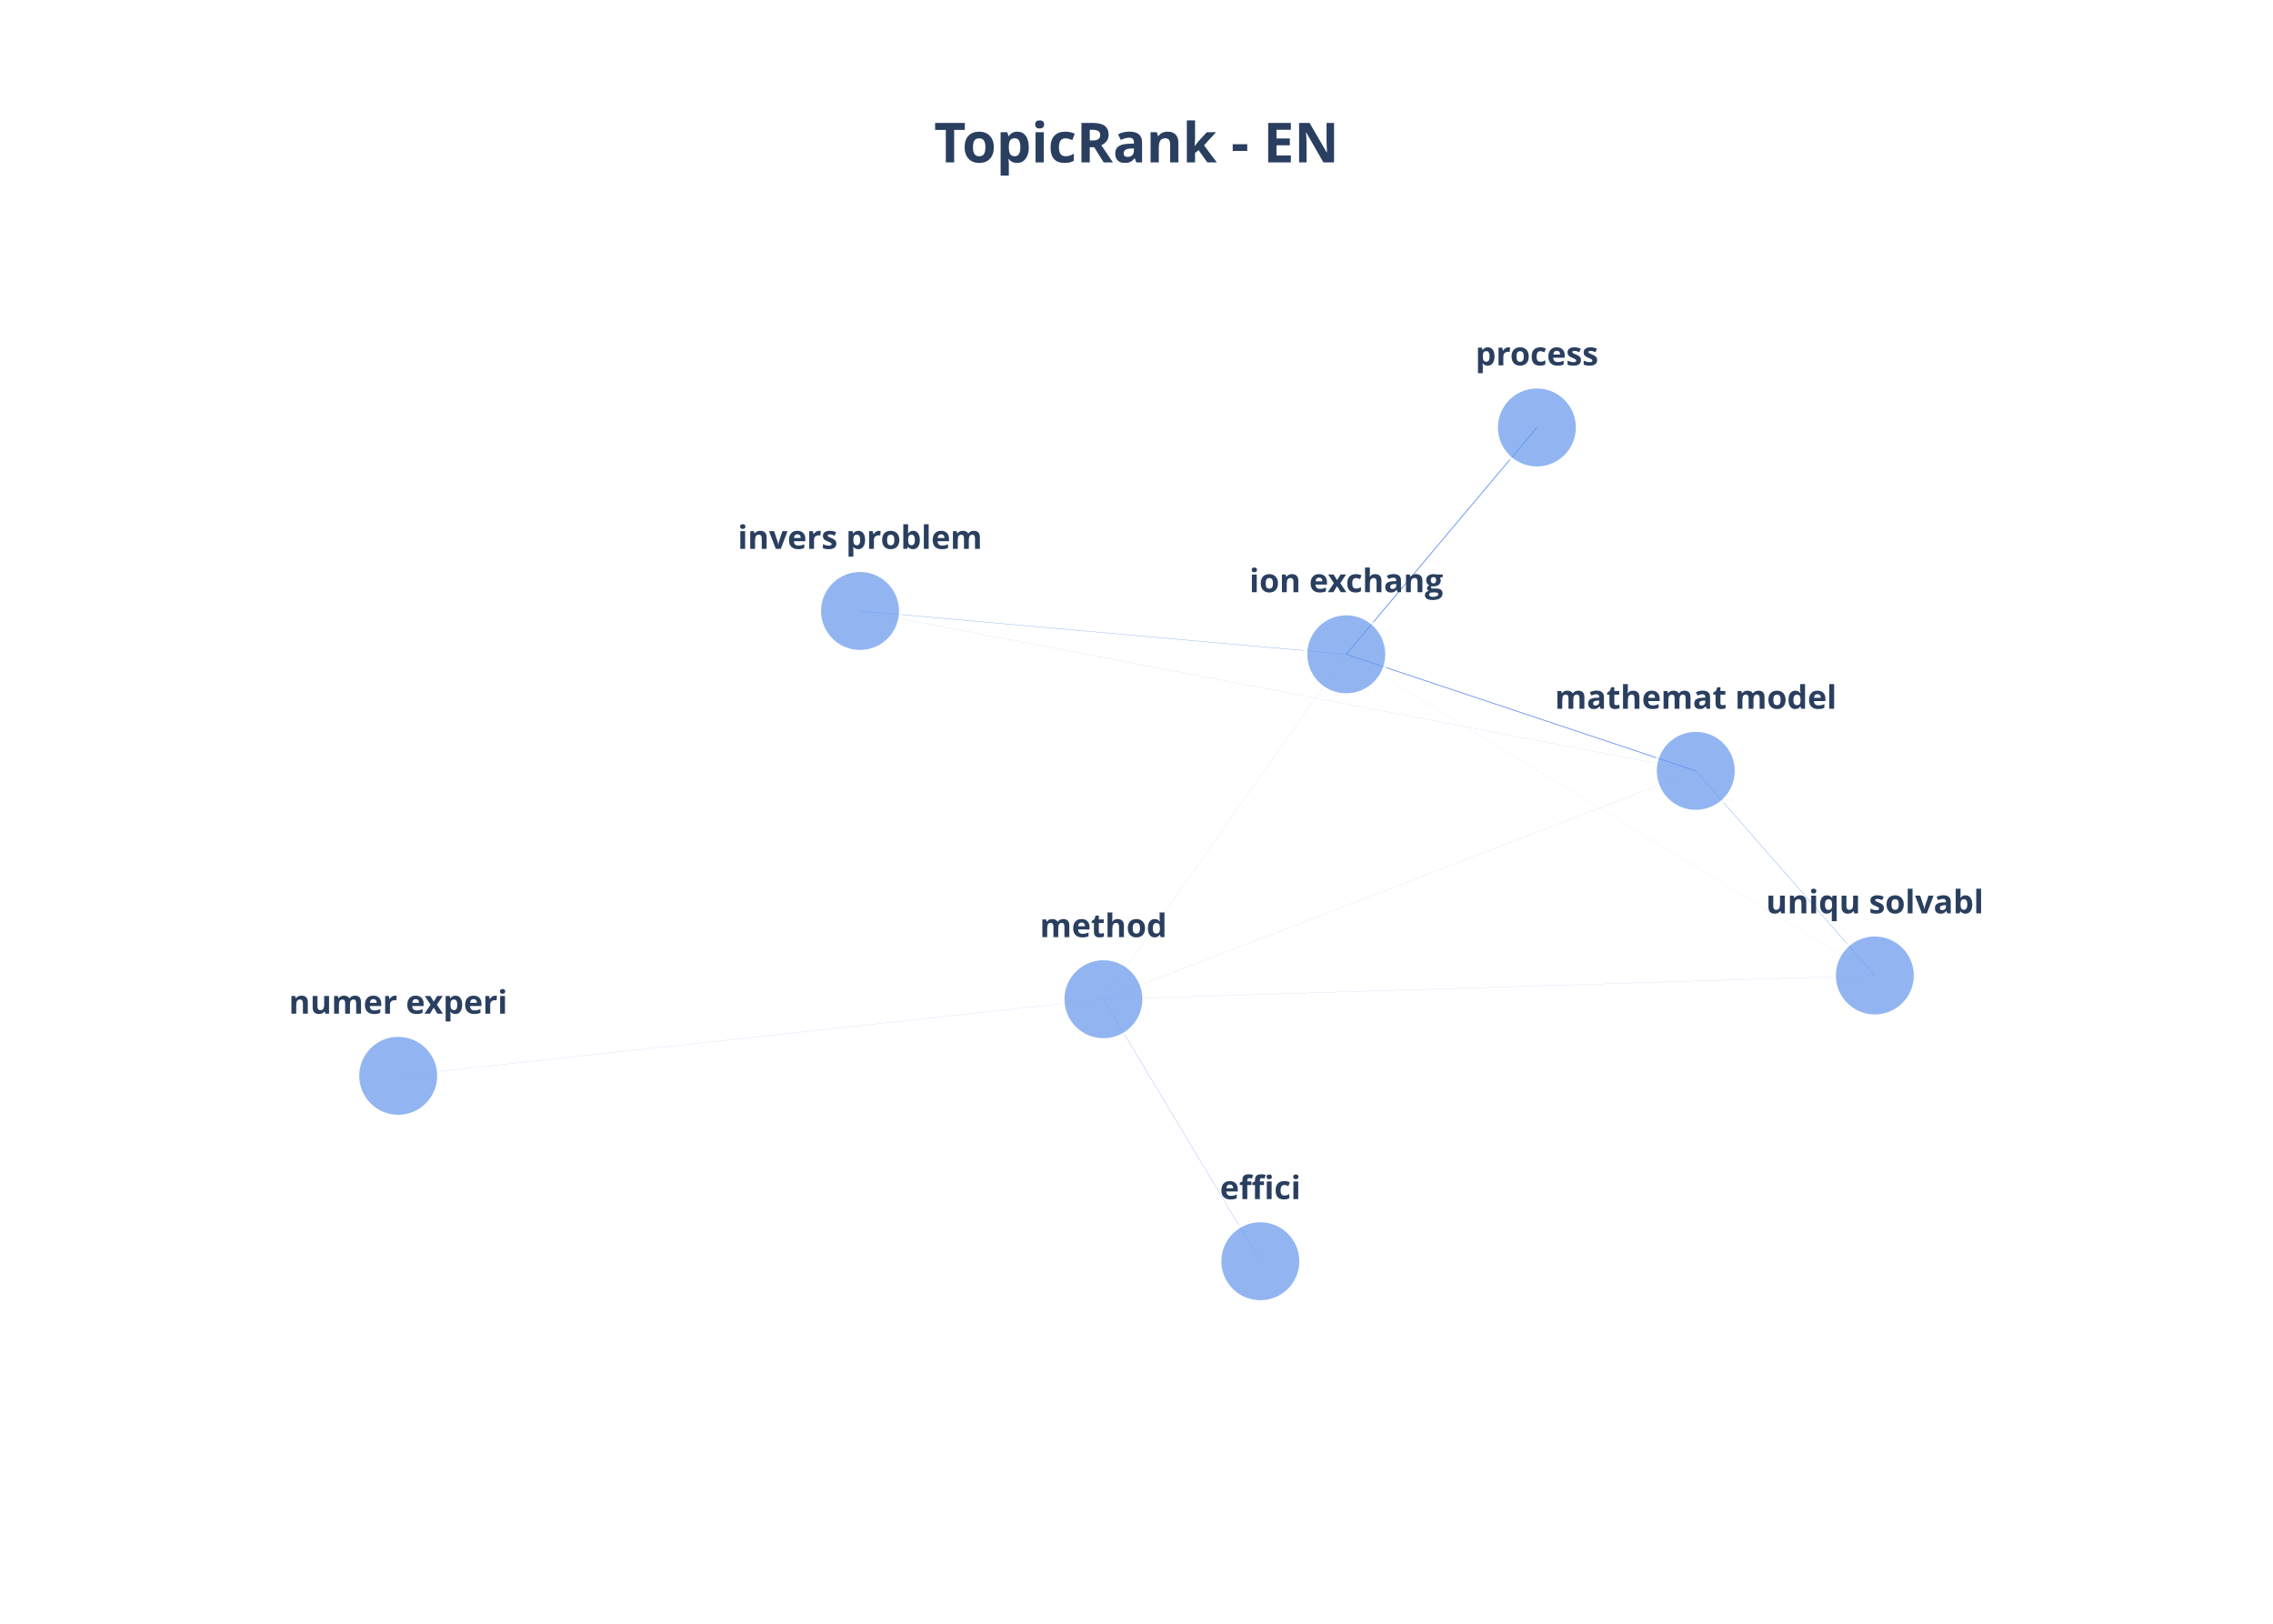
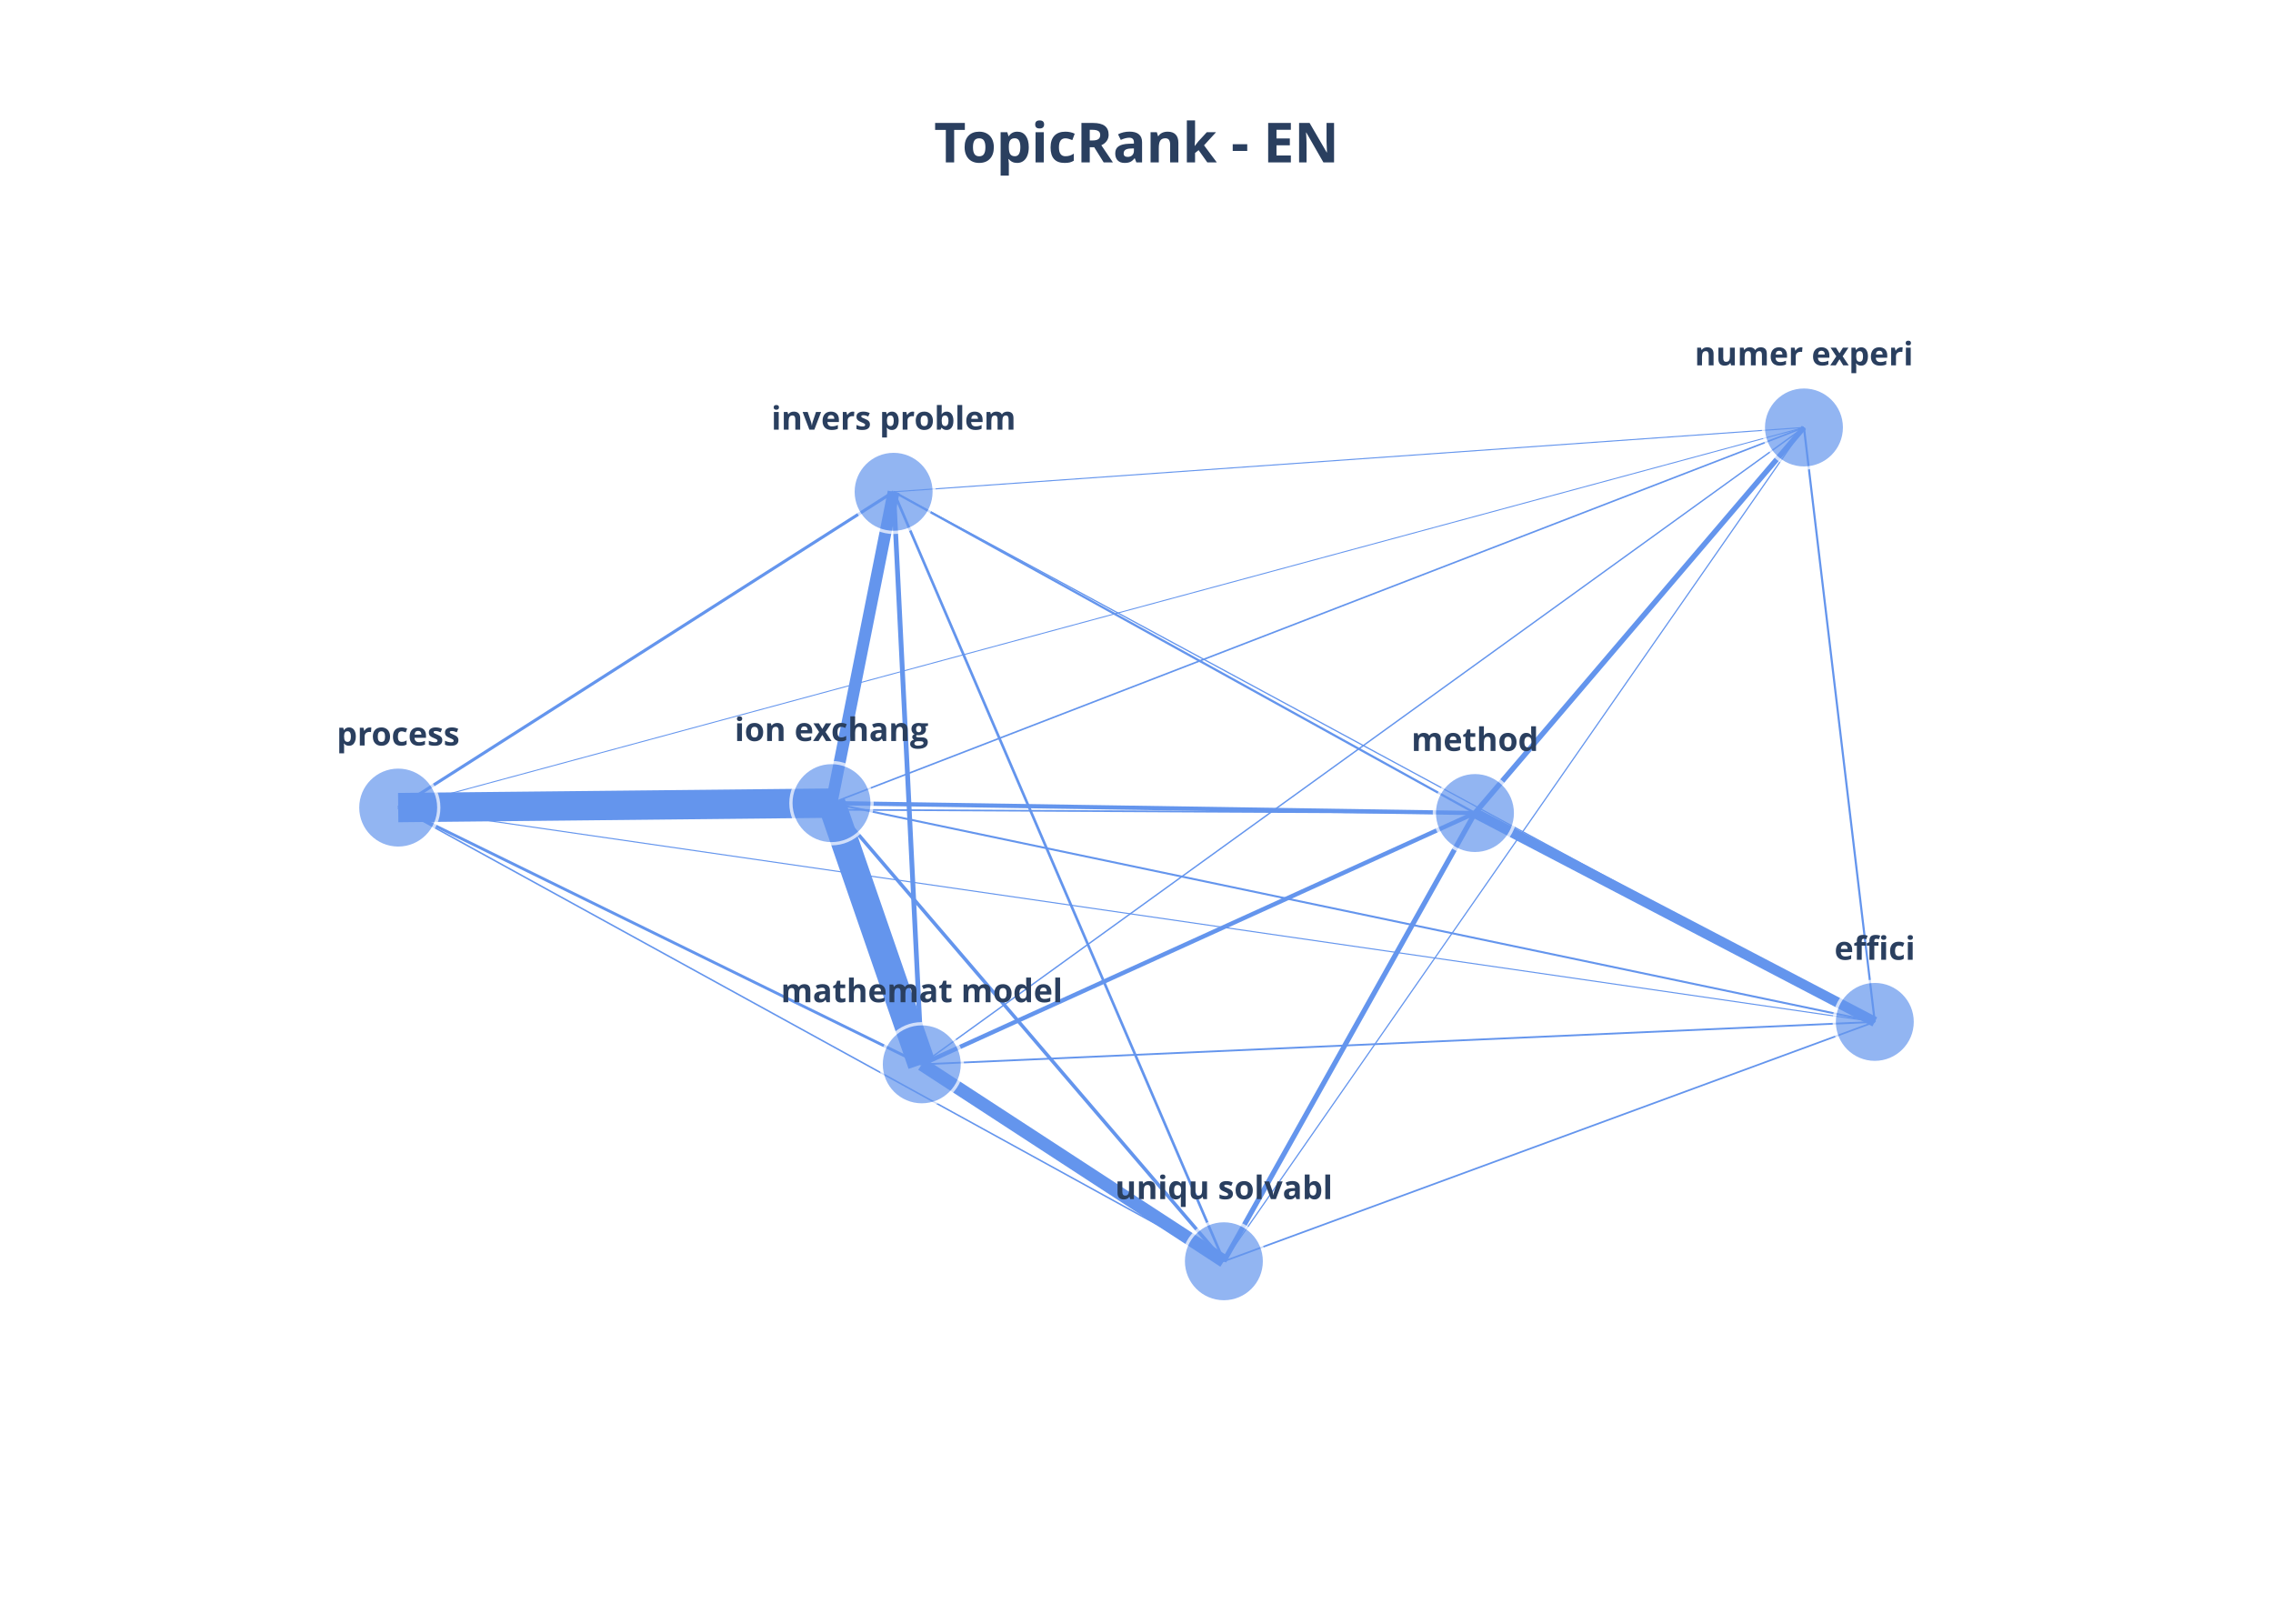
<svg xmlns="http://www.w3.org/2000/svg" class="main-svg" width="700" height="500" style="" viewBox="0 0 700 500">
  <rect x="0" y="0" width="700" height="500" style="fill: rgb(0, 0, 0); fill-opacity: 0;" />
-   <defs id="defs-f54c83">
+   <defs id="defs-c7a3a3">
    <g class="clips">
-       <clipPath id="clipf54c83xyplot" class="plotclip">
+       <clipPath id="clipc7a3a3xyplot" class="plotclip">
        <rect width="540" height="320" />
      </clipPath>
-       <clipPath class="axesclip" id="clipf54c83x">
+       <clipPath class="axesclip" id="clipc7a3a3x">
        <rect x="80" y="0" width="540" height="500" />
      </clipPath>
-       <clipPath class="axesclip" id="clipf54c83y">
+       <clipPath class="axesclip" id="clipc7a3a3y">
        <rect x="0" y="100" width="700" height="320" />
      </clipPath>
-       <clipPath class="axesclip" id="clipf54c83xy">
+       <clipPath class="axesclip" id="clipc7a3a3xy">
        <rect x="80" y="100" width="540" height="320" />
      </clipPath>
    </g>
    <g class="gradients" />
    <g class="patterns" />
  </defs>
  <g class="bglayer">
    <rect class="bg" x="80" y="100" width="540" height="320" style="fill: rgb(0, 0, 0); fill-opacity: 0; stroke-width: 0;" />
  </g>
  <g class="layer-below">
    <g class="imagelayer" />
    <g class="shapelayer" />
  </g>
  <g class="cartesianlayer">
    <g class="subplot xy">
      <g class="layer-subplot">
        <g class="shapelayer" />
        <g class="imagelayer" />
      </g>
      <g class="gridlayer">
        <g class="x">
-           <path class="xgrid crisp" transform="translate(111.65,0)" d="M0,100v320" style="stroke: rgb(255, 255, 255); stroke-opacity: 1; stroke-width: 1px;" />
-           <path class="xgrid crisp" transform="translate(249.76,0)" d="M0,100v320" style="stroke: rgb(255, 255, 255); stroke-opacity: 1; stroke-width: 1px;" />
-           <path class="xgrid crisp" transform="translate(525.98,0)" d="M0,100v320" style="stroke: rgb(255, 255, 255); stroke-opacity: 1; stroke-width: 1px;" />
+           <path class="xgrid crisp" transform="translate(122.63,0)" d="M0,100v320" style="stroke: rgb(255, 255, 255); stroke-opacity: 1; stroke-width: 1px;" />
+           <path class="xgrid crisp" transform="translate(242.68,0)" d="M0,100v320" style="stroke: rgb(255, 255, 255); stroke-opacity: 1; stroke-width: 1px;" />
+           <path class="xgrid crisp" transform="translate(482.78,0)" d="M0,100v320" style="stroke: rgb(255, 255, 255); stroke-opacity: 1; stroke-width: 1px;" />
+           <path class="xgrid crisp" transform="translate(602.83,0)" d="M0,100v320" style="stroke: rgb(255, 255, 255); stroke-opacity: 1; stroke-width: 1px;" />
        </g>
        <g class="y">
-           <path class="ygrid crisp" transform="translate(0,389.96)" d="M80,0h540" style="stroke: rgb(255, 255, 255); stroke-opacity: 1; stroke-width: 1px;" />
-           <path class="ygrid crisp" transform="translate(0,325.37)" d="M80,0h540" style="stroke: rgb(255, 255, 255); stroke-opacity: 1; stroke-width: 1px;" />
-           <path class="ygrid crisp" transform="translate(0,196.21)" d="M80,0h540" style="stroke: rgb(255, 255, 255); stroke-opacity: 1; stroke-width: 1px;" />
-           <path class="ygrid crisp" transform="translate(0,131.63)" d="M80,0h540" style="stroke: rgb(255, 255, 255); stroke-opacity: 1; stroke-width: 1px;" />
+           <path class="ygrid crisp" transform="translate(0,403.1)" d="M80,0h540" style="stroke: rgb(255, 255, 255); stroke-opacity: 1; stroke-width: 1px;" />
+           <path class="ygrid crisp" transform="translate(0,366.71)" d="M80,0h540" style="stroke: rgb(255, 255, 255); stroke-opacity: 1; stroke-width: 1px;" />
+           <path class="ygrid crisp" transform="translate(0,330.31)" d="M80,0h540" style="stroke: rgb(255, 255, 255); stroke-opacity: 1; stroke-width: 1px;" />
+           <path class="ygrid crisp" transform="translate(0,293.92)" d="M80,0h540" style="stroke: rgb(255, 255, 255); stroke-opacity: 1; stroke-width: 1px;" />
+           <path class="ygrid crisp" transform="translate(0,221.13)" d="M80,0h540" style="stroke: rgb(255, 255, 255); stroke-opacity: 1; stroke-width: 1px;" />
+           <path class="ygrid crisp" transform="translate(0,184.74)" d="M80,0h540" style="stroke: rgb(255, 255, 255); stroke-opacity: 1; stroke-width: 1px;" />
+           <path class="ygrid crisp" transform="translate(0,148.34)" d="M80,0h540" style="stroke: rgb(255, 255, 255); stroke-opacity: 1; stroke-width: 1px;" />
+           <path class="ygrid crisp" transform="translate(0,111.95)" d="M80,0h540" style="stroke: rgb(255, 255, 255); stroke-opacity: 1; stroke-width: 1px;" />
        </g>
      </g>
      <g class="zerolinelayer">
-         <path class="xzl zl crisp" transform="translate(387.87,0)" d="M0,100v320" style="stroke: rgb(255, 255, 255); stroke-opacity: 1; stroke-width: 2px;" />
-         <path class="yzl zl crisp" transform="translate(0,260.79)" d="M80,0h540" style="stroke: rgb(255, 255, 255); stroke-opacity: 1; stroke-width: 2px;" />
+         <path class="xzl zl crisp" transform="translate(362.73,0)" d="M0,100v320" style="stroke: rgb(255, 255, 255); stroke-opacity: 1; stroke-width: 2px;" />
+         <path class="yzl zl crisp" transform="translate(0,257.53)" d="M80,0h540" style="stroke: rgb(255, 255, 255); stroke-opacity: 1; stroke-width: 2px;" />
      </g>
      <path class="xlines-below" />
      <path class="ylines-below" />
      <g class="overlines-below" />
      <g class="xaxislayer-below" />
      <g class="yaxislayer-below" />
      <g class="overaxes-below" />
-       <g class="plot" transform="translate(80,100)" clip-path="url(#clipf54c83xyplot)">
+       <g class="plot" transform="translate(80,100)" clip-path="url(#clipc7a3a3xyplot)">
        <g class="scatterlayer mlayer">
-           <g class="trace scatter trace9234d5" style="stroke-miterlimit: 2; opacity: 1;">
-             <g class="fills" />
-             <g class="errorbars" />
-             <g class="lines">
-               <path class="js-line" d="M259.81,207.69L42.63,231.28" style="vector-effect: non-scaling-stroke; fill: none; stroke: rgb(100, 149, 237); stroke-opacity: 1; stroke-width: 0.031px; opacity: 1;" />
-             </g>
-             <g class="points" />
-             <g class="text" />
-           </g>
-           <g class="trace scatter trace1eb25c" style="stroke-miterlimit: 2; opacity: 1;">
-             <g class="fills" />
-             <g class="errorbars" />
-             <g class="lines">
-               <path class="js-line" d="M259.81,207.69L442.24,137.37" style="vector-effect: non-scaling-stroke; fill: none; stroke: rgb(100, 149, 237); stroke-opacity: 1; stroke-width: 0.023px; opacity: 1;" />
-             </g>
-             <g class="points" />
-             <g class="text" />
-           </g>
-           <g class="trace scatter trace67d98d" style="stroke-miterlimit: 2; opacity: 1;">
-             <g class="fills" />
-             <g class="errorbars" />
-             <g class="lines">
-               <path class="js-line" d="M259.81,207.69L334.6,101.48" style="vector-effect: non-scaling-stroke; fill: none; stroke: rgb(100, 149, 237); stroke-opacity: 1; stroke-width: 0.022px; opacity: 1;" />
-             </g>
-             <g class="points" />
-             <g class="text" />
-           </g>
-           <g class="trace scatter trace3a2168" style="stroke-miterlimit: 2; opacity: 1;">
-             <g class="fills" />
-             <g class="errorbars" />
-             <g class="lines">
-               <path class="js-line" d="M259.81,207.69L308.14,288.38" style="vector-effect: non-scaling-stroke; fill: none; stroke: rgb(100, 149, 237); stroke-opacity: 1; stroke-width: 0.074px; opacity: 1;" />
-             </g>
-             <g class="points" />
-             <g class="text" />
-           </g>
-           <g class="trace scatter trace2be374" style="stroke-miterlimit: 2; opacity: 1;">
-             <g class="fills" />
-             <g class="errorbars" />
-             <g class="lines">
-               <path class="js-line" d="M259.81,207.69L184.86,88.14" style="vector-effect: non-scaling-stroke; fill: none; stroke: rgb(100, 149, 237); stroke-opacity: 1; stroke-width: 0.007px; opacity: 1;" />
-             </g>
-             <g class="points" />
-             <g class="text" />
-           </g>
-           <g class="trace scatter traced1e711" style="stroke-miterlimit: 2; opacity: 1;">
-             <g class="fills" />
-             <g class="errorbars" />
-             <g class="lines">
-               <path class="js-line" d="M259.81,207.69L393.31,31.63" style="vector-effect: non-scaling-stroke; fill: none; stroke: rgb(100, 149, 237); stroke-opacity: 1; stroke-width: 0.004px; opacity: 1;" />
-             </g>
-             <g class="points" />
-             <g class="text" />
-           </g>
-           <g class="trace scatter tracee04f45" style="stroke-miterlimit: 2; opacity: 1;">
-             <g class="fills" />
-             <g class="errorbars" />
-             <g class="lines">
-               <path class="js-line" d="M259.81,207.69L497.38,200.38" style="vector-effect: non-scaling-stroke; fill: none; stroke: rgb(100, 149, 237); stroke-opacity: 1; stroke-width: 0.029px; opacity: 1;" />
-             </g>
-             <g class="points" />
-             <g class="text" />
-           </g>
-           <g class="trace scatter trace903465" style="stroke-miterlimit: 2; opacity: 1;">
-             <g class="fills" />
-             <g class="errorbars" />
-             <g class="lines">
-               <path class="js-line" d="M42.63,231.28L442.24,137.37" style="vector-effect: non-scaling-stroke; fill: none; stroke: rgb(100, 149, 237); stroke-opacity: 1; stroke-width: 0.002px; opacity: 1;" />
-             </g>
-             <g class="points" />
-             <g class="text" />
-           </g>
-           <g class="trace scatter trace602e80" style="stroke-miterlimit: 2; opacity: 1;">
-             <g class="fills" />
-             <g class="errorbars" />
-             <g class="lines">
-               <path class="js-line" d="M42.63,231.28L334.6,101.48" style="vector-effect: non-scaling-stroke; fill: none; stroke: rgb(100, 149, 237); stroke-opacity: 1; stroke-width: 0.003px; opacity: 1;" />
-             </g>
-             <g class="points" />
-             <g class="text" />
-           </g>
-           <g class="trace scatter trace416c06" style="stroke-miterlimit: 2; opacity: 1;">
-             <g class="fills" />
-             <g class="errorbars" />
-             <g class="lines">
-               <path class="js-line" d="M42.63,231.28L308.14,288.38" style="vector-effect: non-scaling-stroke; fill: none; stroke: rgb(100, 149, 237); stroke-opacity: 1; stroke-width: 0.006px; opacity: 1;" />
-             </g>
-             <g class="points" />
-             <g class="text" />
-           </g>
-           <g class="trace scatter trace19a090" style="stroke-miterlimit: 2; opacity: 1;">
-             <g class="fills" />
-             <g class="errorbars" />
-             <g class="lines">
-               <path class="js-line" d="M42.63,231.28L184.86,88.14" style="vector-effect: non-scaling-stroke; fill: none; stroke: rgb(100, 149, 237); stroke-opacity: 1; stroke-width: 0.001px; opacity: 1;" />
-             </g>
-             <g class="points" />
-             <g class="text" />
-           </g>
-           <g class="trace scatter trace2776c1" style="stroke-miterlimit: 2; opacity: 1;">
-             <g class="fills" />
-             <g class="errorbars" />
-             <g class="lines">
-               <path class="js-line" d="M42.63,231.28L393.31,31.63" style="vector-effect: non-scaling-stroke; fill: none; stroke: rgb(100, 149, 237); stroke-opacity: 1; stroke-width: 0.001px; opacity: 1;" />
-             </g>
-             <g class="points" />
-             <g class="text" />
-           </g>
-           <g class="trace scatter trace5f49e7" style="stroke-miterlimit: 2; opacity: 1;">
-             <g class="fills" />
-             <g class="errorbars" />
-             <g class="lines">
-               <path class="js-line" d="M42.63,231.28L497.38,200.38" style="vector-effect: non-scaling-stroke; fill: none; stroke: rgb(100, 149, 237); stroke-opacity: 1; stroke-width: 0.001px; opacity: 1;" />
-             </g>
-             <g class="points" />
-             <g class="text" />
-           </g>
-           <g class="trace scatter trace16615f" style="stroke-miterlimit: 2; opacity: 1;">
-             <g class="fills" />
-             <g class="errorbars" />
-             <g class="lines">
-               <path class="js-line" d="M442.24,137.37L334.6,101.48" style="vector-effect: non-scaling-stroke; fill: none; stroke: rgb(100, 149, 237); stroke-opacity: 1; stroke-width: 0.247px; opacity: 1;" />
-             </g>
-             <g class="points" />
-             <g class="text" />
-           </g>
-           <g class="trace scatter traceff6eda" style="stroke-miterlimit: 2; opacity: 1;">
-             <g class="fills" />
-             <g class="errorbars" />
-             <g class="lines">
-               <path class="js-line" d="M442.24,137.37L308.14,288.38" style="vector-effect: non-scaling-stroke; fill: none; stroke: rgb(100, 149, 237); stroke-opacity: 1; stroke-width: 0.005px; opacity: 1;" />
-             </g>
-             <g class="points" />
-             <g class="text" />
-           </g>
-           <g class="trace scatter trace508e2c" style="stroke-miterlimit: 2; opacity: 1;">
-             <g class="fills" />
-             <g class="errorbars" />
-             <g class="lines">
-               <path class="js-line" d="M442.24,137.37L184.86,88.14" style="vector-effect: non-scaling-stroke; fill: none; stroke: rgb(100, 149, 237); stroke-opacity: 1; stroke-width: 0.027px; opacity: 1;" />
-             </g>
-             <g class="points" />
-             <g class="text" />
-           </g>
-           <g class="trace scatter tracef1125f" style="stroke-miterlimit: 2; opacity: 1;">
-             <g class="fills" />
-             <g class="errorbars" />
-             <g class="lines">
-               <path class="js-line" d="M442.24,137.37L393.31,31.63" style="vector-effect: non-scaling-stroke; fill: none; stroke: rgb(100, 149, 237); stroke-opacity: 1; stroke-width: 0.011px; opacity: 1;" />
-             </g>
-             <g class="points" />
-             <g class="text" />
-           </g>
-           <g class="trace scatter tracecfe6d9" style="stroke-miterlimit: 2; opacity: 1;">
-             <g class="fills" />
-             <g class="errorbars" />
-             <g class="lines">
-               <path class="js-line" d="M442.24,137.37L497.38,200.38" style="vector-effect: non-scaling-stroke; fill: none; stroke: rgb(100, 149, 237); stroke-opacity: 1; stroke-width: 0.101px; opacity: 1;" />
-             </g>
-             <g class="points" />
-             <g class="text" />
-           </g>
-           <g class="trace scatter trace9ba5fd" style="stroke-miterlimit: 2; opacity: 1;">
-             <g class="fills" />
-             <g class="errorbars" />
-             <g class="lines">
-               <path class="js-line" d="M334.6,101.48L308.14,288.38" style="vector-effect: non-scaling-stroke; fill: none; stroke: rgb(100, 149, 237); stroke-opacity: 1; stroke-width: 0.005px; opacity: 1;" />
-             </g>
-             <g class="points" />
-             <g class="text" />
-           </g>
-           <g class="trace scatter trace39bab6" style="stroke-miterlimit: 2; opacity: 1;">
-             <g class="fills" />
-             <g class="errorbars" />
-             <g class="lines">
-               <path class="js-line" d="M334.6,101.48L184.86,88.14" style="vector-effect: non-scaling-stroke; fill: none; stroke: rgb(100, 149, 237); stroke-opacity: 1; stroke-width: 0.09px; opacity: 1;" />
-             </g>
-             <g class="points" />
-             <g class="text" />
-           </g>
-           <g class="trace scatter trace4be702" style="stroke-miterlimit: 2; opacity: 1;">
-             <g class="fills" />
-             <g class="errorbars" />
-             <g class="lines">
-               <path class="js-line" d="M334.6,101.48L393.31,31.63" style="vector-effect: non-scaling-stroke; fill: none; stroke: rgb(100, 149, 237); stroke-opacity: 1; stroke-width: 0.261px; opacity: 1;" />
-             </g>
-             <g class="points" />
-             <g class="text" />
-           </g>
-           <g class="trace scatter trace55a48c" style="stroke-miterlimit: 2; opacity: 1;">
-             <g class="fills" />
-             <g class="errorbars" />
-             <g class="lines">
-               <path class="js-line" d="M334.6,101.48L497.38,200.38" style="vector-effect: non-scaling-stroke; fill: none; stroke: rgb(100, 149, 237); stroke-opacity: 1; stroke-width: 0.016px; opacity: 1;" />
-             </g>
-             <g class="points" />
-             <g class="text" />
-           </g>
-           <g class="trace scatter trace87edb7" style="stroke-miterlimit: 2; opacity: 1;">
-             <g class="fills" />
-             <g class="errorbars" />
-             <g class="lines">
-               <path class="js-line" d="M308.14,288.38L184.86,88.14" style="vector-effect: non-scaling-stroke; fill: none; stroke: rgb(100, 149, 237); stroke-opacity: 1; stroke-width: 0.002px; opacity: 1;" />
-             </g>
-             <g class="points" />
-             <g class="text" />
-           </g>
-           <g class="trace scatter trace2176c1" style="stroke-miterlimit: 2; opacity: 1;">
-             <g class="fills" />
-             <g class="errorbars" />
-             <g class="lines">
-               <path class="js-line" d="M308.14,288.38L393.31,31.63" style="vector-effect: non-scaling-stroke; fill: none; stroke: rgb(100, 149, 237); stroke-opacity: 1; stroke-width: 0.001px; opacity: 1;" />
-             </g>
-             <g class="points" />
-             <g class="text" />
-           </g>
-           <g class="trace scatter tracedb90b3" style="stroke-miterlimit: 2; opacity: 1;">
-             <g class="fills" />
-             <g class="errorbars" />
-             <g class="lines">
-               <path class="js-line" d="M308.14,288.38L497.38,200.38" style="vector-effect: non-scaling-stroke; fill: none; stroke: rgb(100, 149, 237); stroke-opacity: 1; stroke-width: 0.004px; opacity: 1;" />
-             </g>
-             <g class="points" />
-             <g class="text" />
-           </g>
-           <g class="trace scatter trace288ce0" style="stroke-miterlimit: 2; opacity: 1;">
-             <g class="fills" />
-             <g class="errorbars" />
-             <g class="lines">
-               <path class="js-line" d="M184.86,88.14L393.31,31.63" style="vector-effect: non-scaling-stroke; fill: none; stroke: rgb(100, 149, 237); stroke-opacity: 1; stroke-width: 0.013px; opacity: 1;" />
-             </g>
-             <g class="points" />
-             <g class="text" />
-           </g>
-           <g class="trace scatter trace1c2866" style="stroke-miterlimit: 2; opacity: 1;">
-             <g class="fills" />
-             <g class="errorbars" />
-             <g class="lines">
-               <path class="js-line" d="M184.86,88.14L497.38,200.38" style="vector-effect: non-scaling-stroke; fill: none; stroke: rgb(100, 149, 237); stroke-opacity: 1; stroke-width: 0.01px; opacity: 1;" />
-             </g>
-             <g class="points" />
-             <g class="text" />
-           </g>
-           <g class="trace scatter traceb3db14" style="stroke-miterlimit: 2; opacity: 1;">
-             <g class="fills" />
-             <g class="errorbars" />
-             <g class="lines">
-               <path class="js-line" d="M393.31,31.63L497.38,200.38" style="vector-effect: non-scaling-stroke; fill: none; stroke: rgb(100, 149, 237); stroke-opacity: 1; stroke-width: 0.003px; opacity: 1;" />
-             </g>
-             <g class="points" />
-             <g class="text" />
-           </g>
-           <g class="trace scatter trace72dd58" style="stroke-miterlimit: 2; opacity: 1;">
+           <g class="trace scatter tracebb4a3b" style="stroke-miterlimit: 2; opacity: 1;">
+             <g class="fills" />
+             <g class="errorbars" />
+             <g class="lines">
+               <path class="js-line" d="M374.23,150.36L475.55,31.63" style="vector-effect: non-scaling-stroke; fill: none; stroke: rgb(100, 149, 237); stroke-opacity: 1; stroke-width: 1.63px; opacity: 1;" />
+             </g>
+             <g class="points" />
+             <g class="text" />
+           </g>
+           <g class="trace scatter trace490602" style="stroke-miterlimit: 2; opacity: 1;">
+             <g class="fills" />
+             <g class="errorbars" />
+             <g class="lines">
+               <path class="js-line" d="M374.23,150.36L203.87,227.74" style="vector-effect: non-scaling-stroke; fill: none; stroke: rgb(100, 149, 237); stroke-opacity: 1; stroke-width: 1.337px; opacity: 1;" />
+             </g>
+             <g class="points" />
+             <g class="text" />
+           </g>
+           <g class="trace scatter tracef542b9" style="stroke-miterlimit: 2; opacity: 1;">
+             <g class="fills" />
+             <g class="errorbars" />
+             <g class="lines">
+               <path class="js-line" d="M374.23,150.36L176.07,147.31" style="vector-effect: non-scaling-stroke; fill: none; stroke: rgb(100, 149, 237); stroke-opacity: 1; stroke-width: 1.298px; opacity: 1;" />
+             </g>
+             <g class="points" />
+             <g class="text" />
+           </g>
+           <g class="trace scatter trace10a5ac" style="stroke-miterlimit: 2; opacity: 1;">
+             <g class="fills" />
+             <g class="errorbars" />
+             <g class="lines">
+               <path class="js-line" d="M374.23,150.36L497.37,214.67" style="vector-effect: non-scaling-stroke; fill: none; stroke: rgb(100, 149, 237); stroke-opacity: 1; stroke-width: 3.14px; opacity: 1;" />
+             </g>
+             <g class="points" />
+             <g class="text" />
+           </g>
+           <g class="trace scatter trace2c0c75" style="stroke-miterlimit: 2; opacity: 1;">
+             <g class="fills" />
+             <g class="errorbars" />
+             <g class="lines">
+               <path class="js-line" d="M374.23,150.36L195.2,51.44" style="vector-effect: non-scaling-stroke; fill: none; stroke: rgb(100, 149, 237); stroke-opacity: 1; stroke-width: 0.689px; opacity: 1;" />
+             </g>
+             <g class="points" />
+             <g class="text" />
+           </g>
+           <g class="trace scatter traceaacf78" style="stroke-miterlimit: 2; opacity: 1;">
+             <g class="fills" />
+             <g class="errorbars" />
+             <g class="lines">
+               <path class="js-line" d="M374.23,150.36L42.63,148.68" style="vector-effect: non-scaling-stroke; fill: none; stroke: rgb(100, 149, 237); stroke-opacity: 1; stroke-width: 0.517px; opacity: 1;" />
+             </g>
+             <g class="points" />
+             <g class="text" />
+           </g>
+           <g class="trace scatter trace27b2c8" style="stroke-miterlimit: 2; opacity: 1;">
+             <g class="fills" />
+             <g class="errorbars" />
+             <g class="lines">
+               <path class="js-line" d="M374.23,150.36L296.91,288.38" style="vector-effect: non-scaling-stroke; fill: none; stroke: rgb(100, 149, 237); stroke-opacity: 1; stroke-width: 1.566px; opacity: 1;" />
+             </g>
+             <g class="points" />
+             <g class="text" />
+           </g>
+           <g class="trace scatter trace7bb604" style="stroke-miterlimit: 2; opacity: 1;">
+             <g class="fills" />
+             <g class="errorbars" />
+             <g class="lines">
+               <path class="js-line" d="M475.55,31.63L203.87,227.74" style="vector-effect: non-scaling-stroke; fill: none; stroke: rgb(100, 149, 237); stroke-opacity: 1; stroke-width: 0.429px; opacity: 1;" />
+             </g>
+             <g class="points" />
+             <g class="text" />
+           </g>
+           <g class="trace scatter tracec15b34" style="stroke-miterlimit: 2; opacity: 1;">
+             <g class="fills" />
+             <g class="errorbars" />
+             <g class="lines">
+               <path class="js-line" d="M475.55,31.63L176.07,147.31" style="vector-effect: non-scaling-stroke; fill: none; stroke: rgb(100, 149, 237); stroke-opacity: 1; stroke-width: 0.495px; opacity: 1;" />
+             </g>
+             <g class="points" />
+             <g class="text" />
+           </g>
+           <g class="trace scatter tracef6afbe" style="stroke-miterlimit: 2; opacity: 1;">
+             <g class="fills" />
+             <g class="errorbars" />
+             <g class="lines">
+               <path class="js-line" d="M475.55,31.63L497.37,214.67" style="vector-effect: non-scaling-stroke; fill: none; stroke: rgb(100, 149, 237); stroke-opacity: 1; stroke-width: 0.652px; opacity: 1;" />
+             </g>
+             <g class="points" />
+             <g class="text" />
+           </g>
+           <g class="trace scatter trace422926" style="stroke-miterlimit: 2; opacity: 1;">
+             <g class="fills" />
+             <g class="errorbars" />
+             <g class="lines">
+               <path class="js-line" d="M475.55,31.63L195.2,51.44" style="vector-effect: non-scaling-stroke; fill: none; stroke: rgb(100, 149, 237); stroke-opacity: 1; stroke-width: 0.324px; opacity: 1;" />
+             </g>
+             <g class="points" />
+             <g class="text" />
+           </g>
+           <g class="trace scatter tracebead98" style="stroke-miterlimit: 2; opacity: 1;">
+             <g class="fills" />
+             <g class="errorbars" />
+             <g class="lines">
+               <path class="js-line" d="M475.55,31.63L42.63,148.68" style="vector-effect: non-scaling-stroke; fill: none; stroke: rgb(100, 149, 237); stroke-opacity: 1; stroke-width: 0.3px; opacity: 1;" />
+             </g>
+             <g class="points" />
+             <g class="text" />
+           </g>
+           <g class="trace scatter trace0eefda" style="stroke-miterlimit: 2; opacity: 1;">
+             <g class="fills" />
+             <g class="errorbars" />
+             <g class="lines">
+               <path class="js-line" d="M475.55,31.63L296.91,288.38" style="vector-effect: non-scaling-stroke; fill: none; stroke: rgb(100, 149, 237); stroke-opacity: 1; stroke-width: 0.373px; opacity: 1;" />
+             </g>
+             <g class="points" />
+             <g class="text" />
+           </g>
+           <g class="trace scatter trace7b888e" style="stroke-miterlimit: 2; opacity: 1;">
+             <g class="fills" />
+             <g class="errorbars" />
+             <g class="lines">
+               <path class="js-line" d="M203.87,227.74L176.07,147.31" style="vector-effect: non-scaling-stroke; fill: none; stroke: rgb(100, 149, 237); stroke-opacity: 1; stroke-width: 8.598px; opacity: 1;" />
+             </g>
+             <g class="points" />
+             <g class="text" />
+           </g>
+           <g class="trace scatter tracebc9c8f" style="stroke-miterlimit: 2; opacity: 1;">
+             <g class="fills" />
+             <g class="errorbars" />
+             <g class="lines">
+               <path class="js-line" d="M203.87,227.74L497.37,214.67" style="vector-effect: non-scaling-stroke; fill: none; stroke: rgb(100, 149, 237); stroke-opacity: 1; stroke-width: 0.557px; opacity: 1;" />
+             </g>
+             <g class="points" />
+             <g class="text" />
+           </g>
+           <g class="trace scatter tracec3ea9b" style="stroke-miterlimit: 2; opacity: 1;">
+             <g class="fills" />
+             <g class="errorbars" />
+             <g class="lines">
+               <path class="js-line" d="M203.87,227.74L195.2,51.44" style="vector-effect: non-scaling-stroke; fill: none; stroke: rgb(100, 149, 237); stroke-opacity: 1; stroke-width: 1.478px; opacity: 1;" />
+             </g>
+             <g class="points" />
+             <g class="text" />
+           </g>
+           <g class="trace scatter trace2a8861" style="stroke-miterlimit: 2; opacity: 1;">
+             <g class="fills" />
+             <g class="errorbars" />
+             <g class="lines">
+               <path class="js-line" d="M203.87,227.74L42.63,148.68" style="vector-effect: non-scaling-stroke; fill: none; stroke: rgb(100, 149, 237); stroke-opacity: 1; stroke-width: 0.88px; opacity: 1;" />
+             </g>
+             <g class="points" />
+             <g class="text" />
+           </g>
+           <g class="trace scatter trace0b4acb" style="stroke-miterlimit: 2; opacity: 1;">
+             <g class="fills" />
+             <g class="errorbars" />
+             <g class="lines">
+               <path class="js-line" d="M203.87,227.74L296.91,288.38" style="vector-effect: non-scaling-stroke; fill: none; stroke: rgb(100, 149, 237); stroke-opacity: 1; stroke-width: 4.01px; opacity: 1;" />
+             </g>
+             <g class="points" />
+             <g class="text" />
+           </g>
+           <g class="trace scatter trace592080" style="stroke-miterlimit: 2; opacity: 1;">
+             <g class="fills" />
+             <g class="errorbars" />
+             <g class="lines">
+               <path class="js-line" d="M176.07,147.31L497.37,214.67" style="vector-effect: non-scaling-stroke; fill: none; stroke: rgb(100, 149, 237); stroke-opacity: 1; stroke-width: 0.604px; opacity: 1;" />
+             </g>
+             <g class="points" />
+             <g class="text" />
+           </g>
+           <g class="trace scatter traceeaaa6e" style="stroke-miterlimit: 2; opacity: 1;">
+             <g class="fills" />
+             <g class="errorbars" />
+             <g class="lines">
+               <path class="js-line" d="M176.07,147.31L195.2,51.44" style="vector-effect: non-scaling-stroke; fill: none; stroke: rgb(100, 149, 237); stroke-opacity: 1; stroke-width: 3.67px; opacity: 1;" />
+             </g>
+             <g class="points" />
+             <g class="text" />
+           </g>
+           <g class="trace scatter trace69e5ae" style="stroke-miterlimit: 2; opacity: 1;">
+             <g class="fills" />
+             <g class="errorbars" />
+             <g class="lines">
+               <path class="js-line" d="M176.07,147.31L42.63,148.68" style="vector-effect: non-scaling-stroke; fill: none; stroke: rgb(100, 149, 237); stroke-opacity: 1; stroke-width: 9.037px; opacity: 1;" />
+             </g>
+             <g class="points" />
+             <g class="text" />
+           </g>
+           <g class="trace scatter trace120f46" style="stroke-miterlimit: 2; opacity: 1;">
+             <g class="fills" />
+             <g class="errorbars" />
+             <g class="lines">
+               <path class="js-line" d="M176.07,147.31L296.91,288.38" style="vector-effect: non-scaling-stroke; fill: none; stroke: rgb(100, 149, 237); stroke-opacity: 1; stroke-width: 1.084px; opacity: 1;" />
+             </g>
+             <g class="points" />
+             <g class="text" />
+           </g>
+           <g class="trace scatter trace20a715" style="stroke-miterlimit: 2; opacity: 1;">
+             <g class="fills" />
+             <g class="errorbars" />
+             <g class="lines">
+               <path class="js-line" d="M497.37,214.67L195.2,51.44" style="vector-effect: non-scaling-stroke; fill: none; stroke: rgb(100, 149, 237); stroke-opacity: 1; stroke-width: 0.382px; opacity: 1;" />
+             </g>
+             <g class="points" />
+             <g class="text" />
+           </g>
+           <g class="trace scatter trace7f830d" style="stroke-miterlimit: 2; opacity: 1;">
+             <g class="fills" />
+             <g class="errorbars" />
+             <g class="lines">
+               <path class="js-line" d="M497.37,214.67L42.63,148.68" style="vector-effect: non-scaling-stroke; fill: none; stroke: rgb(100, 149, 237); stroke-opacity: 1; stroke-width: 0.333px; opacity: 1;" />
+             </g>
+             <g class="points" />
+             <g class="text" />
+           </g>
+           <g class="trace scatter traceaf4555" style="stroke-miterlimit: 2; opacity: 1;">
+             <g class="fills" />
+             <g class="errorbars" />
+             <g class="lines">
+               <path class="js-line" d="M497.37,214.67L296.91,288.38" style="vector-effect: non-scaling-stroke; fill: none; stroke: rgb(100, 149, 237); stroke-opacity: 1; stroke-width: 0.522px; opacity: 1;" />
+             </g>
+             <g class="points" />
+             <g class="text" />
+           </g>
+           <g class="trace scatter trace25c029" style="stroke-miterlimit: 2; opacity: 1;">
+             <g class="fills" />
+             <g class="errorbars" />
+             <g class="lines">
+               <path class="js-line" d="M195.2,51.44L42.63,148.68" style="vector-effect: non-scaling-stroke; fill: none; stroke: rgb(100, 149, 237); stroke-opacity: 1; stroke-width: 0.948px; opacity: 1;" />
+             </g>
+             <g class="points" />
+             <g class="text" />
+           </g>
+           <g class="trace scatter trace01f892" style="stroke-miterlimit: 2; opacity: 1;">
+             <g class="fills" />
+             <g class="errorbars" />
+             <g class="lines">
+               <path class="js-line" d="M195.2,51.44L296.91,288.38" style="vector-effect: non-scaling-stroke; fill: none; stroke: rgb(100, 149, 237); stroke-opacity: 1; stroke-width: 0.815px; opacity: 1;" />
+             </g>
+             <g class="points" />
+             <g class="text" />
+           </g>
+           <g class="trace scatter tracefb09bd" style="stroke-miterlimit: 2; opacity: 1;">
+             <g class="fills" />
+             <g class="errorbars" />
+             <g class="lines">
+               <path class="js-line" d="M42.63,148.68L296.91,288.38" style="vector-effect: non-scaling-stroke; fill: none; stroke: rgb(100, 149, 237); stroke-opacity: 1; stroke-width: 0.47px; opacity: 1;" />
+             </g>
+             <g class="points" />
+             <g class="text" />
+           </g>
+           <g class="trace scatter trace1e75a7" style="stroke-miterlimit: 2; opacity: 1;">
            <g class="fills" />
            <g class="errorbars" />
            <g class="lines" />
            <g class="points">
-               <path class="point" transform="translate(259.81,207.69)" d="M12.5,0A12.5,12.5 0 1,1 0,-12.5A12.5,12.5 0 0,1 12.5,0Z" style="opacity: 0.7; stroke-width: 1px; fill: rgb(100, 149, 237); fill-opacity: 1; stroke: rgb(255, 255, 255); stroke-opacity: 1;" />
-               <path class="point" transform="translate(42.63,231.28)" d="M12.5,0A12.5,12.5 0 1,1 0,-12.5A12.5,12.5 0 0,1 12.5,0Z" style="opacity: 0.7; stroke-width: 1px; fill: rgb(100, 149, 237); fill-opacity: 1; stroke: rgb(255, 255, 255); stroke-opacity: 1;" />
-               <path class="point" transform="translate(442.24,137.37)" d="M12.5,0A12.5,12.5 0 1,1 0,-12.5A12.5,12.5 0 0,1 12.5,0Z" style="opacity: 0.7; stroke-width: 1px; fill: rgb(100, 149, 237); fill-opacity: 1; stroke: rgb(255, 255, 255); stroke-opacity: 1;" />
-               <path class="point" transform="translate(334.6,101.48)" d="M12.5,0A12.5,12.5 0 1,1 0,-12.5A12.5,12.5 0 0,1 12.5,0Z" style="opacity: 0.7; stroke-width: 1px; fill: rgb(100, 149, 237); fill-opacity: 1; stroke: rgb(255, 255, 255); stroke-opacity: 1;" />
-               <path class="point" transform="translate(308.14,288.38)" d="M12.5,0A12.5,12.5 0 1,1 0,-12.5A12.5,12.5 0 0,1 12.5,0Z" style="opacity: 0.7; stroke-width: 1px; fill: rgb(100, 149, 237); fill-opacity: 1; stroke: rgb(255, 255, 255); stroke-opacity: 1;" />
-               <path class="point" transform="translate(184.86,88.14)" d="M12.5,0A12.5,12.5 0 1,1 0,-12.5A12.5,12.5 0 0,1 12.5,0Z" style="opacity: 0.7; stroke-width: 1px; fill: rgb(100, 149, 237); fill-opacity: 1; stroke: rgb(255, 255, 255); stroke-opacity: 1;" />
-               <path class="point" transform="translate(393.31,31.63)" d="M12.5,0A12.5,12.5 0 1,1 0,-12.5A12.5,12.5 0 0,1 12.5,0Z" style="opacity: 0.7; stroke-width: 1px; fill: rgb(100, 149, 237); fill-opacity: 1; stroke: rgb(255, 255, 255); stroke-opacity: 1;" />
-               <path class="point" transform="translate(497.38,200.38)" d="M12.5,0A12.5,12.5 0 1,1 0,-12.5A12.5,12.5 0 0,1 12.5,0Z" style="opacity: 0.7; stroke-width: 1px; fill: rgb(100, 149, 237); fill-opacity: 1; stroke: rgb(255, 255, 255); stroke-opacity: 1;" />
+               <path class="point" transform="translate(374.23,150.36)" d="M12.5,0A12.5,12.5 0 1,1 0,-12.5A12.5,12.5 0 0,1 12.5,0Z" style="opacity: 0.7; stroke-width: 1px; fill: rgb(100, 149, 237); fill-opacity: 1; stroke: rgb(255, 255, 255); stroke-opacity: 1;" />
+               <path class="point" transform="translate(475.55,31.63)" d="M12.5,0A12.5,12.5 0 1,1 0,-12.5A12.5,12.5 0 0,1 12.5,0Z" style="opacity: 0.7; stroke-width: 1px; fill: rgb(100, 149, 237); fill-opacity: 1; stroke: rgb(255, 255, 255); stroke-opacity: 1;" />
+               <path class="point" transform="translate(203.87,227.74)" d="M12.5,0A12.5,12.5 0 1,1 0,-12.5A12.5,12.5 0 0,1 12.5,0Z" style="opacity: 0.7; stroke-width: 1px; fill: rgb(100, 149, 237); fill-opacity: 1; stroke: rgb(255, 255, 255); stroke-opacity: 1;" />
+               <path class="point" transform="translate(176.07,147.31)" d="M12.5,0A12.5,12.5 0 1,1 0,-12.5A12.5,12.5 0 0,1 12.5,0Z" style="opacity: 0.7; stroke-width: 1px; fill: rgb(100, 149, 237); fill-opacity: 1; stroke: rgb(255, 255, 255); stroke-opacity: 1;" />
+               <path class="point" transform="translate(497.37,214.67)" d="M12.5,0A12.5,12.5 0 1,1 0,-12.5A12.5,12.5 0 0,1 12.5,0Z" style="opacity: 0.7; stroke-width: 1px; fill: rgb(100, 149, 237); fill-opacity: 1; stroke: rgb(255, 255, 255); stroke-opacity: 1;" />
+               <path class="point" transform="translate(195.2,51.44)" d="M12.5,0A12.5,12.5 0 1,1 0,-12.5A12.5,12.5 0 0,1 12.5,0Z" style="opacity: 0.7; stroke-width: 1px; fill: rgb(100, 149, 237); fill-opacity: 1; stroke: rgb(255, 255, 255); stroke-opacity: 1;" />
+               <path class="point" transform="translate(42.63,148.68)" d="M12.5,0A12.5,12.5 0 1,1 0,-12.5A12.5,12.5 0 0,1 12.5,0Z" style="opacity: 0.7; stroke-width: 1px; fill: rgb(100, 149, 237); fill-opacity: 1; stroke: rgb(255, 255, 255); stroke-opacity: 1;" />
+               <path class="point" transform="translate(296.91,288.38)" d="M12.5,0A12.5,12.5 0 1,1 0,-12.5A12.5,12.5 0 0,1 12.5,0Z" style="opacity: 0.7; stroke-width: 1px; fill: rgb(100, 149, 237); fill-opacity: 1; stroke: rgb(255, 255, 255); stroke-opacity: 1;" />
            </g>
            <g class="text">
              <g class="textpoint" transform="translate(0,-19.125)">
-                 <text x="259.81" y="207.69" text-anchor="middle" style="font-family: 'Open Sans', verdana, arial, sans-serif; font-size: 10px; fill: rgb(42, 63, 95); fill-opacity: 1; white-space: pre;">
+                 <text x="374.23" y="150.36" text-anchor="middle" style="font-family: 'Open Sans', verdana, arial, sans-serif; font-size: 10px; fill: rgb(42, 63, 95); fill-opacity: 1; white-space: pre;">
                  <tspan style="font-weight:bold">method</tspan>
                </text>
              </g>
              <g class="textpoint" transform="translate(0,-19.125)">
-                 <text x="42.63" y="231.28" text-anchor="middle" style="font-family: 'Open Sans', verdana, arial, sans-serif; font-size: 10px; fill: rgb(42, 63, 95); fill-opacity: 1; white-space: pre;">
+                 <text x="475.55" y="31.63" text-anchor="middle" style="font-family: 'Open Sans', verdana, arial, sans-serif; font-size: 10px; fill: rgb(42, 63, 95); fill-opacity: 1; white-space: pre;">
                  <tspan style="font-weight:bold">numer experi</tspan>
                </text>
              </g>
              <g class="textpoint" transform="translate(0,-19.125)">
-                 <text x="442.24" y="137.37" text-anchor="middle" style="font-family: 'Open Sans', verdana, arial, sans-serif; font-size: 10px; fill: rgb(42, 63, 95); fill-opacity: 1; white-space: pre;">
+                 <text x="203.87" y="227.74" text-anchor="middle" style="font-family: 'Open Sans', verdana, arial, sans-serif; font-size: 10px; fill: rgb(42, 63, 95); fill-opacity: 1; white-space: pre;">
                  <tspan style="font-weight:bold">mathemat model</tspan>
                </text>
              </g>
              <g class="textpoint" transform="translate(0,-19.125)">
-                 <text x="334.6" y="101.48" text-anchor="middle" style="font-family: 'Open Sans', verdana, arial, sans-serif; font-size: 10px; fill: rgb(42, 63, 95); fill-opacity: 1; white-space: pre;">
+                 <text x="176.07" y="147.31" text-anchor="middle" style="font-family: 'Open Sans', verdana, arial, sans-serif; font-size: 10px; fill: rgb(42, 63, 95); fill-opacity: 1; white-space: pre;">
                  <tspan style="font-weight:bold">ion exchang</tspan>
                </text>
              </g>
              <g class="textpoint" transform="translate(0,-19.125)">
-                 <text x="308.14" y="288.38" text-anchor="middle" style="font-family: 'Open Sans', verdana, arial, sans-serif; font-size: 10px; fill: rgb(42, 63, 95); fill-opacity: 1; white-space: pre;">
+                 <text x="497.37" y="214.67" text-anchor="middle" style="font-family: 'Open Sans', verdana, arial, sans-serif; font-size: 10px; fill: rgb(42, 63, 95); fill-opacity: 1; white-space: pre;">
                  <tspan style="font-weight:bold">effici</tspan>
                </text>
              </g>
              <g class="textpoint" transform="translate(0,-19.125)">
-                 <text x="184.86" y="88.14" text-anchor="middle" style="font-family: 'Open Sans', verdana, arial, sans-serif; font-size: 10px; fill: rgb(42, 63, 95); fill-opacity: 1; white-space: pre;">
+                 <text x="195.2" y="51.44" text-anchor="middle" style="font-family: 'Open Sans', verdana, arial, sans-serif; font-size: 10px; fill: rgb(42, 63, 95); fill-opacity: 1; white-space: pre;">
                  <tspan style="font-weight:bold">invers problem</tspan>
                </text>
              </g>
              <g class="textpoint" transform="translate(0,-19.125)">
-                 <text x="393.31" y="31.63" text-anchor="middle" style="font-family: 'Open Sans', verdana, arial, sans-serif; font-size: 10px; fill: rgb(42, 63, 95); fill-opacity: 1; white-space: pre;">
+                 <text x="42.63" y="148.68" text-anchor="middle" style="font-family: 'Open Sans', verdana, arial, sans-serif; font-size: 10px; fill: rgb(42, 63, 95); fill-opacity: 1; white-space: pre;">
                  <tspan style="font-weight:bold">process</tspan>
                </text>
              </g>
              <g class="textpoint" transform="translate(0,-19.125)">
-                 <text x="497.38" y="200.38" text-anchor="middle" style="font-family: 'Open Sans', verdana, arial, sans-serif; font-size: 10px; fill: rgb(42, 63, 95); fill-opacity: 1; white-space: pre;">
+                 <text x="296.91" y="288.38" text-anchor="middle" style="font-family: 'Open Sans', verdana, arial, sans-serif; font-size: 10px; fill: rgb(42, 63, 95); fill-opacity: 1; white-space: pre;">
                  <tspan style="font-weight:bold">uniqu solvabl</tspan>
                </text>
              </g>
            </g>
          </g>
        </g>
      </g>
      <g class="overplot" />
      <path class="xlines-above crisp" d="M0,0" style="fill: none;" />
      <path class="ylines-above crisp" d="M0,0" style="fill: none;" />
      <g class="overlines-above" />
      <g class="xaxislayer-above" />
      <g class="yaxislayer-above" />
      <g class="overaxes-above" />
    </g>
  </g>
  <g class="polarlayer" />
  <g class="ternarylayer" />
  <g class="geolayer" />
  <g class="funnelarealayer" />
  <g class="pielayer" />
  <g class="iciclelayer" />
  <g class="treemaplayer" />
  <g class="sunburstlayer" />
  <g class="glimages" />
-   <defs id="topdefs-f54c83">
+   <defs id="topdefs-c7a3a3">
    <g class="clips" />
  </defs>
  <g class="layer-above">
    <g class="imagelayer" />
    <g class="shapelayer" />
  </g>
  <g class="infolayer">
    <g class="g-gtitle">
      <text class="gtitle" x="350" y="50" text-anchor="middle" dy="0em" style="font-family: 'Open Sans', verdana, arial, sans-serif; font-size: 17px; fill: rgb(42, 63, 95); opacity: 1; font-weight: normal; white-space: pre;">
        <tspan style="font-weight:bold">TopicRank - EN</tspan>
      </text>
    </g>
    <g class="g-xtitle" />
    <g class="g-ytitle" />
  </g>
</svg>
